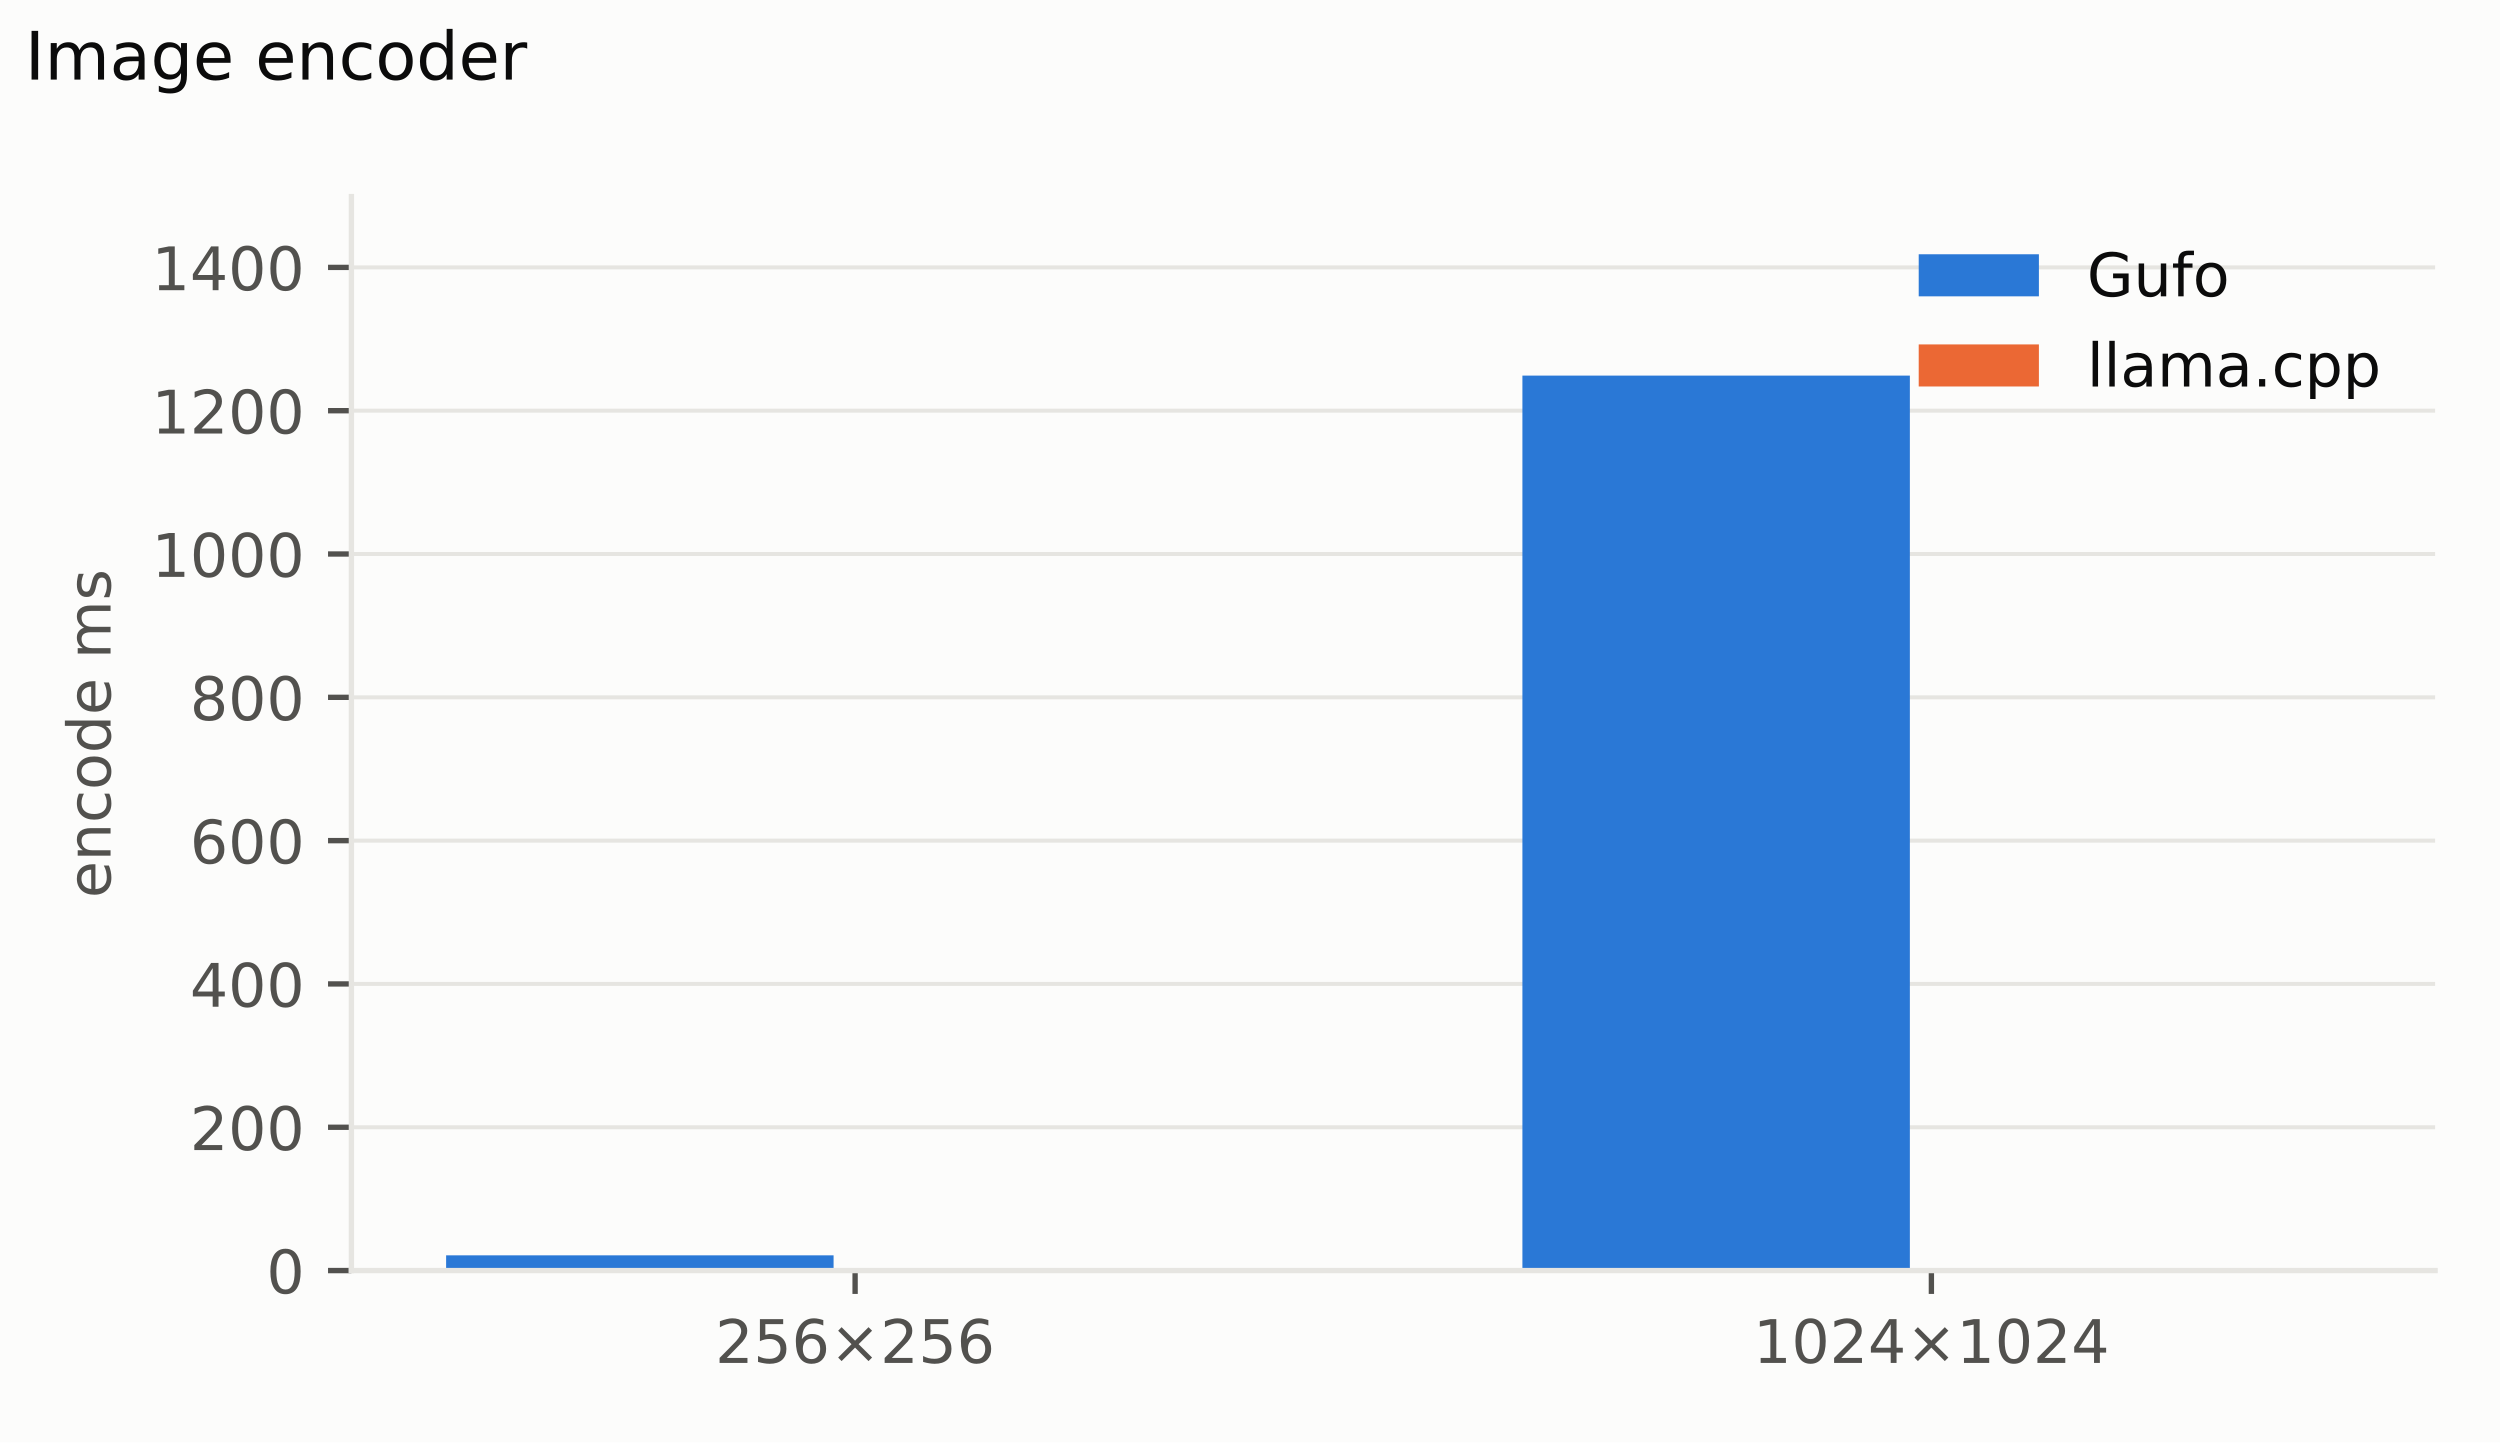
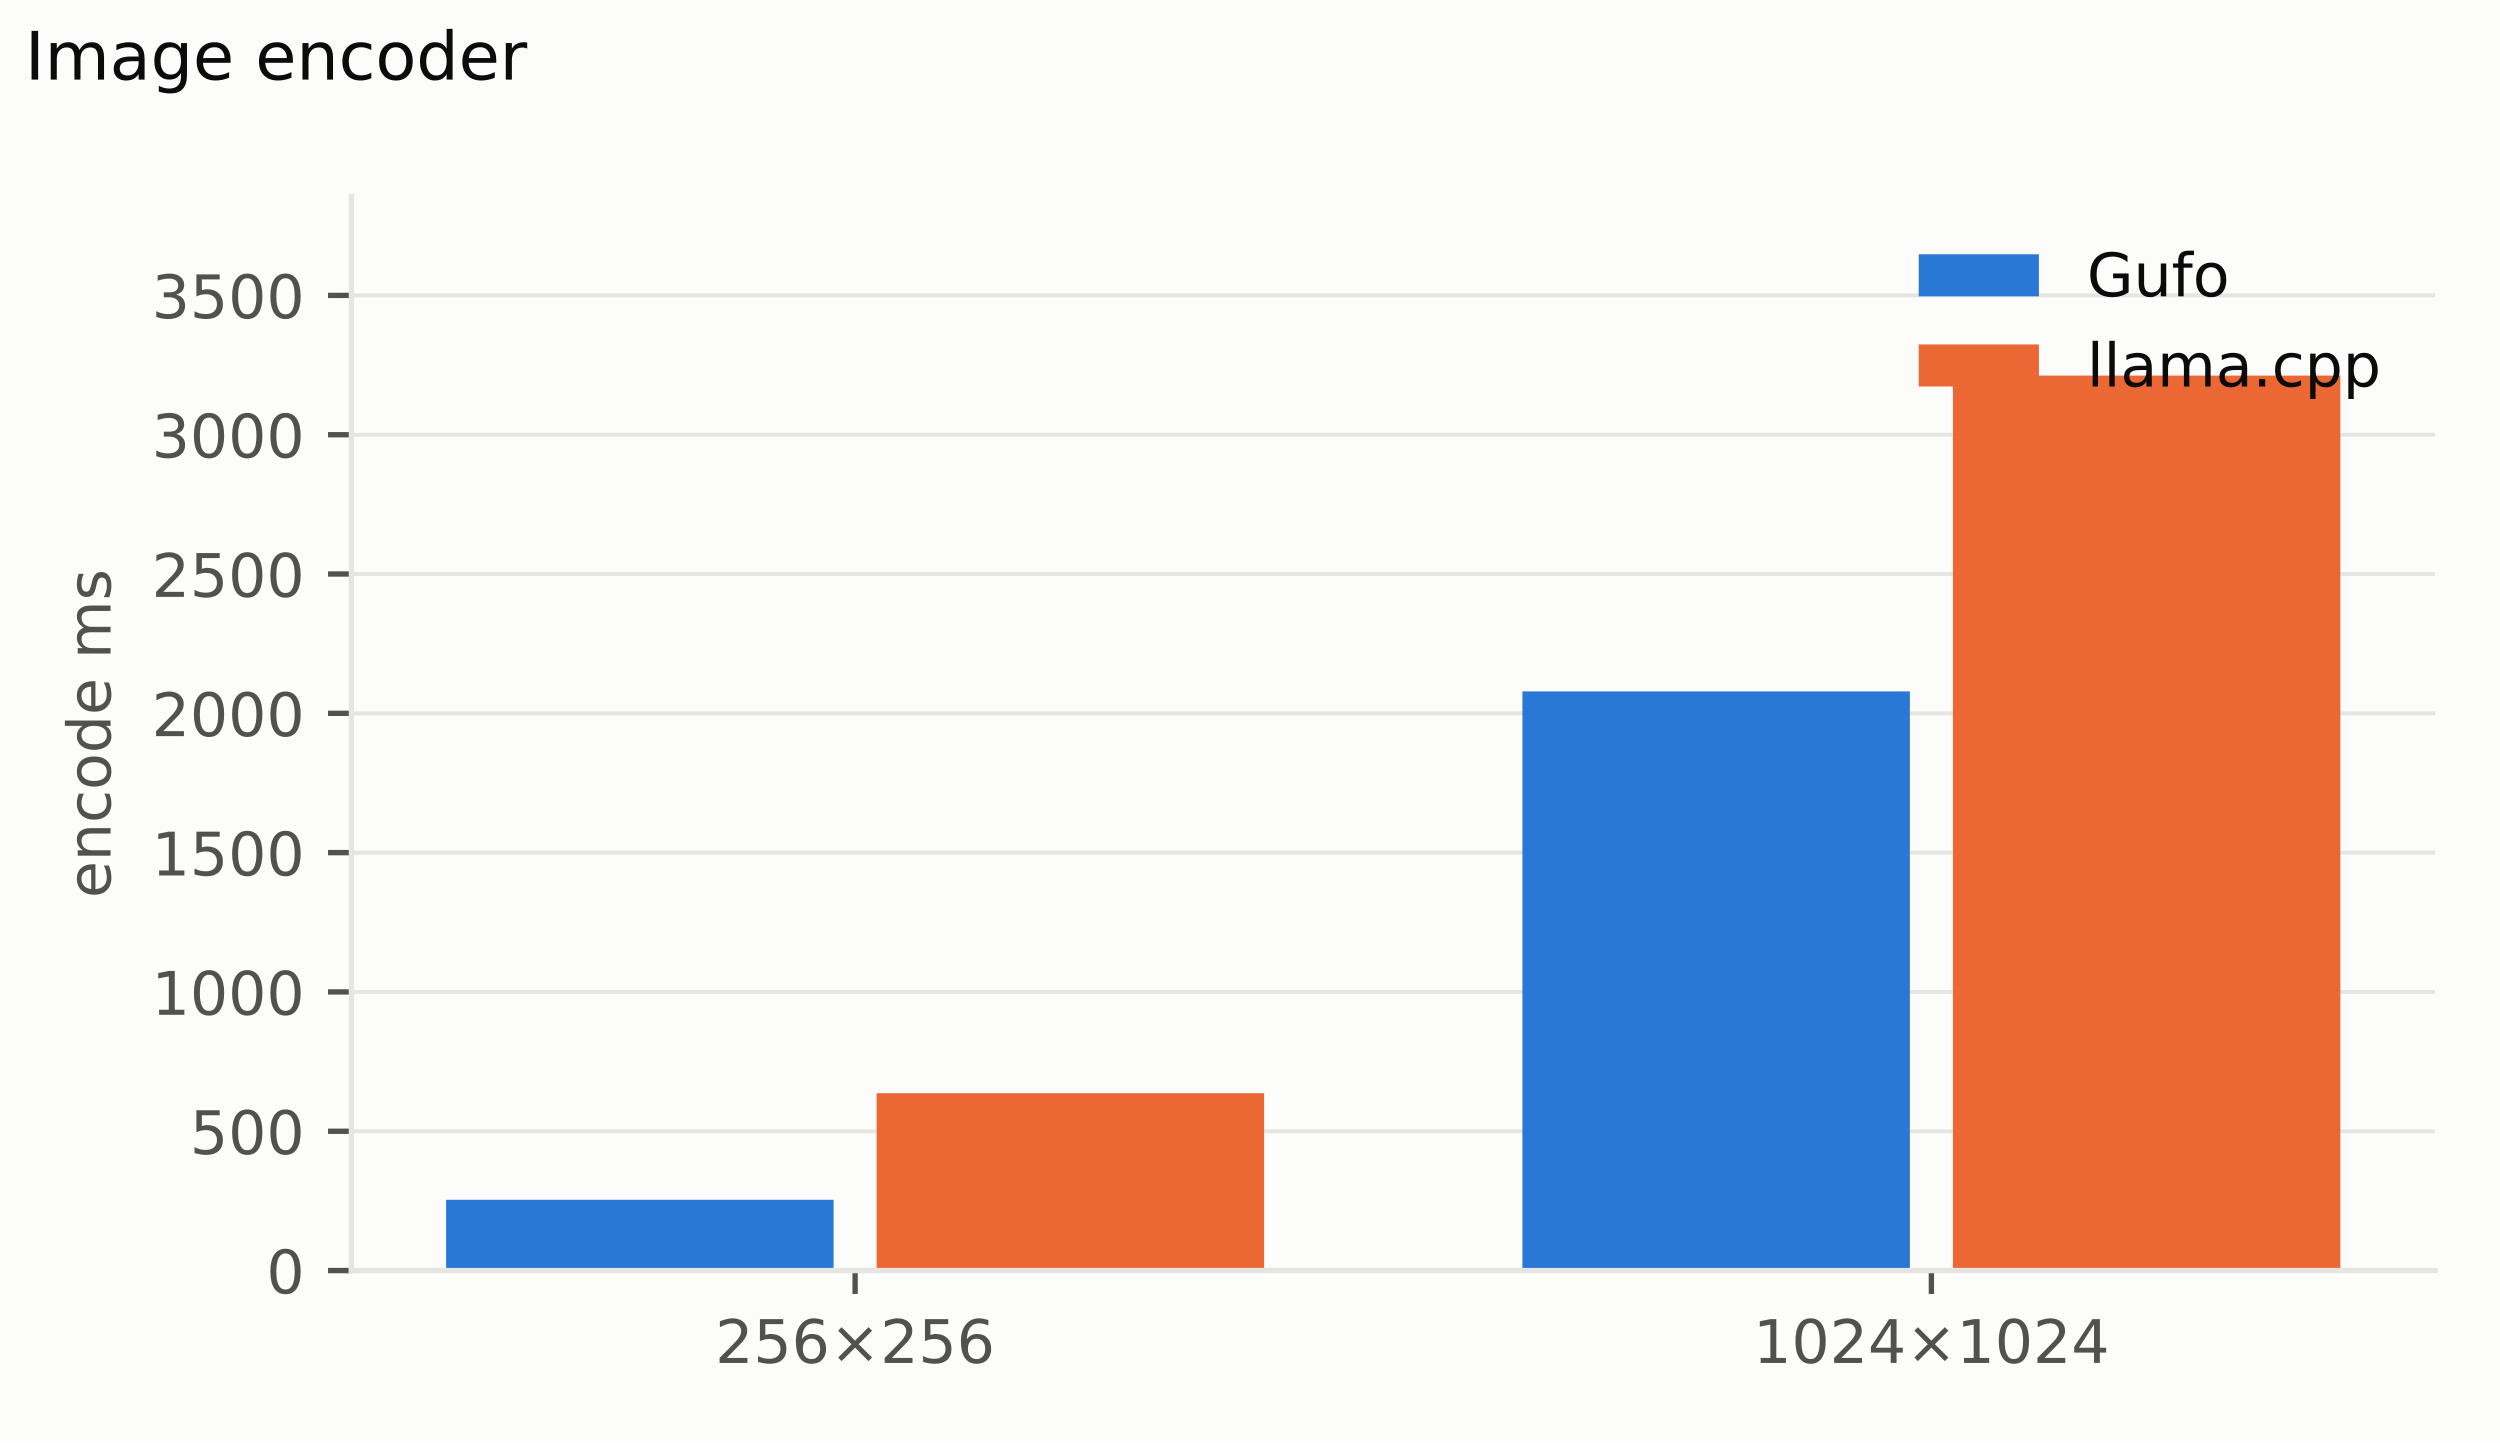
<svg xmlns="http://www.w3.org/2000/svg" xmlns:xlink="http://www.w3.org/1999/xlink" width="374.4pt" height="216pt" viewBox="0 0 374.4 216" version="1.1">
  <defs>
    <style type="text/css">*{stroke-linejoin: round; stroke-linecap: butt}</style>
  </defs>
  <g id="figure_1">
    <g id="patch_1">
      <path d="M 0 216  L 374.4 216  L 374.4 0  L 0 0  z " style="fill: #fcfcfb" />
    </g>
    <g id="axes_1">
      <g id="patch_2">
        <path d="M 52.626 190.28  L 364.68 190.28  L 364.68 29.441  L 52.626 29.441  z " style="fill: #fcfcfb" />
      </g>
      <g id="matplotlib.axis_1">
        <g id="xtick_1">
          <g id="line2d_1">
            <defs>
              <path id="m1ebf051f68" d="M 0 0  L 0 3.5  " style="stroke: #52514e; stroke-width: 0.8" />
            </defs>
            <g>
              <use xlink:href="#m1ebf051f68" x="128.06" y="190.28" style="fill: #52514e; stroke: #52514e; stroke-width: 0.8" />
            </g>
          </g>
          <g id="text_1">
            <text style="font-size: 9px; font-family: 'DejaVu Sans', 'Bitstream Vera Sans', 'Computer Modern Sans Serif', 'Lucida Grande', 'Verdana', 'Geneva', 'Lucid', 'Arial', 'Helvetica', 'Avant Garde', sans-serif; text-anchor: middle; fill: #52514e" x="128.06" y="204.118" transform="rotate(-0 128.0603 204.1179)">256×256</text>
          </g>
        </g>
        <g id="xtick_2">
          <g id="line2d_2">
            <g>
              <use xlink:href="#m1ebf051f68" x="289.245" y="190.28" style="fill: #52514e; stroke: #52514e; stroke-width: 0.8" />
            </g>
          </g>
          <g id="text_2">
            <text style="font-size: 9px; font-family: 'DejaVu Sans', 'Bitstream Vera Sans', 'Computer Modern Sans Serif', 'Lucida Grande', 'Verdana', 'Geneva', 'Lucid', 'Arial', 'Helvetica', 'Avant Garde', sans-serif; text-anchor: middle; fill: #52514e" x="289.245" y="204.118" transform="rotate(-0 289.2454 204.1179)">1024×1024</text>
          </g>
        </g>
      </g>
      <g id="matplotlib.axis_2">
        <g id="ytick_1">
          <g id="line2d_3">
            <path d="M 52.626 190.28  L 364.68 190.28  " clip-path="url(#pd90dfa0e50)" style="fill: none; stroke: #e6e5e1; stroke-width: 0.6; stroke-linecap: square" />
          </g>
          <g id="line2d_4">
            <defs>
              <path id="m680e5b1e24" d="M 0 0  L -3.5 0  " style="stroke: #52514e; stroke-width: 0.8" />
            </defs>
            <g>
              <use xlink:href="#m680e5b1e24" x="52.626" y="190.28" style="fill: #52514e; stroke: #52514e; stroke-width: 0.8" />
            </g>
          </g>
          <g id="text_3">
            <text style="font-size: 9px; font-family: 'DejaVu Sans', 'Bitstream Vera Sans', 'Computer Modern Sans Serif', 'Lucida Grande', 'Verdana', 'Geneva', 'Lucid', 'Arial', 'Helvetica', 'Avant Garde', sans-serif; text-anchor: end; fill: #52514e" x="45.626" y="193.699" transform="rotate(-0 45.6257 193.6989)">0</text>
          </g>
        </g>
        <g id="ytick_2">
          <g id="line2d_5">
-             <path d="M 52.626 168.818  L 364.68 168.818  " clip-path="url(#pd90dfa0e50)" style="fill: none; stroke: #e6e5e1; stroke-width: 0.6; stroke-linecap: square" />
+             <path d="M 52.626 169.417  L 364.68 169.417  " clip-path="url(#pd90dfa0e50)" style="fill: none; stroke: #e6e5e1; stroke-width: 0.6; stroke-linecap: square" />
          </g>
          <g id="line2d_6">
            <g>
-               <use xlink:href="#m680e5b1e24" x="52.626" y="168.818" style="fill: #52514e; stroke: #52514e; stroke-width: 0.8" />
+               <use xlink:href="#m680e5b1e24" x="52.626" y="169.417" style="fill: #52514e; stroke: #52514e; stroke-width: 0.8" />
            </g>
          </g>
          <g id="text_4">
-             <text style="font-size: 9px; font-family: 'DejaVu Sans', 'Bitstream Vera Sans', 'Computer Modern Sans Serif', 'Lucida Grande', 'Verdana', 'Geneva', 'Lucid', 'Arial', 'Helvetica', 'Avant Garde', sans-serif; text-anchor: end; fill: #52514e" x="45.626" y="172.237" transform="rotate(-0 45.6257 172.2365)">200</text>
+             <text style="font-size: 9px; font-family: 'DejaVu Sans', 'Bitstream Vera Sans', 'Computer Modern Sans Serif', 'Lucida Grande', 'Verdana', 'Geneva', 'Lucid', 'Arial', 'Helvetica', 'Avant Garde', sans-serif; text-anchor: end; fill: #52514e" x="45.626" y="172.836" transform="rotate(-0 45.6257 172.8359)">500</text>
          </g>
        </g>
        <g id="ytick_3">
          <g id="line2d_7">
-             <path d="M 52.626 147.355  L 364.68 147.355  " clip-path="url(#pd90dfa0e50)" style="fill: none; stroke: #e6e5e1; stroke-width: 0.6; stroke-linecap: square" />
+             <path d="M 52.626 148.554  L 364.68 148.554  " clip-path="url(#pd90dfa0e50)" style="fill: none; stroke: #e6e5e1; stroke-width: 0.6; stroke-linecap: square" />
          </g>
          <g id="line2d_8">
            <g>
-               <use xlink:href="#m680e5b1e24" x="52.626" y="147.355" style="fill: #52514e; stroke: #52514e; stroke-width: 0.8" />
+               <use xlink:href="#m680e5b1e24" x="52.626" y="148.554" style="fill: #52514e; stroke: #52514e; stroke-width: 0.8" />
            </g>
          </g>
          <g id="text_5">
-             <text style="font-size: 9px; font-family: 'DejaVu Sans', 'Bitstream Vera Sans', 'Computer Modern Sans Serif', 'Lucida Grande', 'Verdana', 'Geneva', 'Lucid', 'Arial', 'Helvetica', 'Avant Garde', sans-serif; text-anchor: end; fill: #52514e" x="45.626" y="150.774" transform="rotate(-0 45.6257 150.7741)">400</text>
+             <text style="font-size: 9px; font-family: 'DejaVu Sans', 'Bitstream Vera Sans', 'Computer Modern Sans Serif', 'Lucida Grande', 'Verdana', 'Geneva', 'Lucid', 'Arial', 'Helvetica', 'Avant Garde', sans-serif; text-anchor: end; fill: #52514e" x="45.626" y="151.973" transform="rotate(-0 45.6257 151.9728)">1000</text>
          </g>
        </g>
        <g id="ytick_4">
          <g id="line2d_9">
-             <path d="M 52.626 125.893  L 364.68 125.893  " clip-path="url(#pd90dfa0e50)" style="fill: none; stroke: #e6e5e1; stroke-width: 0.6; stroke-linecap: square" />
+             <path d="M 52.626 127.691  L 364.68 127.691  " clip-path="url(#pd90dfa0e50)" style="fill: none; stroke: #e6e5e1; stroke-width: 0.6; stroke-linecap: square" />
          </g>
          <g id="line2d_10">
            <g>
-               <use xlink:href="#m680e5b1e24" x="52.626" y="125.893" style="fill: #52514e; stroke: #52514e; stroke-width: 0.8" />
+               <use xlink:href="#m680e5b1e24" x="52.626" y="127.691" style="fill: #52514e; stroke: #52514e; stroke-width: 0.8" />
            </g>
          </g>
          <g id="text_6">
-             <text style="font-size: 9px; font-family: 'DejaVu Sans', 'Bitstream Vera Sans', 'Computer Modern Sans Serif', 'Lucida Grande', 'Verdana', 'Geneva', 'Lucid', 'Arial', 'Helvetica', 'Avant Garde', sans-serif; text-anchor: end; fill: #52514e" x="45.626" y="129.312" transform="rotate(-0 45.6257 129.3117)">600</text>
+             <text style="font-size: 9px; font-family: 'DejaVu Sans', 'Bitstream Vera Sans', 'Computer Modern Sans Serif', 'Lucida Grande', 'Verdana', 'Geneva', 'Lucid', 'Arial', 'Helvetica', 'Avant Garde', sans-serif; text-anchor: end; fill: #52514e" x="45.626" y="131.11" transform="rotate(-0 45.6257 131.1097)">1500</text>
          </g>
        </g>
        <g id="ytick_5">
          <g id="line2d_11">
-             <path d="M 52.626 104.43  L 364.68 104.43  " clip-path="url(#pd90dfa0e50)" style="fill: none; stroke: #e6e5e1; stroke-width: 0.6; stroke-linecap: square" />
+             <path d="M 52.626 106.828  L 364.68 106.828  " clip-path="url(#pd90dfa0e50)" style="fill: none; stroke: #e6e5e1; stroke-width: 0.6; stroke-linecap: square" />
          </g>
          <g id="line2d_12">
            <g>
-               <use xlink:href="#m680e5b1e24" x="52.626" y="104.43" style="fill: #52514e; stroke: #52514e; stroke-width: 0.8" />
+               <use xlink:href="#m680e5b1e24" x="52.626" y="106.828" style="fill: #52514e; stroke: #52514e; stroke-width: 0.8" />
            </g>
          </g>
          <g id="text_7">
-             <text style="font-size: 9px; font-family: 'DejaVu Sans', 'Bitstream Vera Sans', 'Computer Modern Sans Serif', 'Lucida Grande', 'Verdana', 'Geneva', 'Lucid', 'Arial', 'Helvetica', 'Avant Garde', sans-serif; text-anchor: end; fill: #52514e" x="45.626" y="107.849" transform="rotate(-0 45.6257 107.8493)">800</text>
+             <text style="font-size: 9px; font-family: 'DejaVu Sans', 'Bitstream Vera Sans', 'Computer Modern Sans Serif', 'Lucida Grande', 'Verdana', 'Geneva', 'Lucid', 'Arial', 'Helvetica', 'Avant Garde', sans-serif; text-anchor: end; fill: #52514e" x="45.626" y="110.247" transform="rotate(-0 45.6257 110.2467)">2000</text>
          </g>
        </g>
        <g id="ytick_6">
          <g id="line2d_13">
-             <path d="M 52.626 82.968  L 364.68 82.968  " clip-path="url(#pd90dfa0e50)" style="fill: none; stroke: #e6e5e1; stroke-width: 0.6; stroke-linecap: square" />
+             <path d="M 52.626 85.965  L 364.68 85.965  " clip-path="url(#pd90dfa0e50)" style="fill: none; stroke: #e6e5e1; stroke-width: 0.6; stroke-linecap: square" />
          </g>
          <g id="line2d_14">
            <g>
-               <use xlink:href="#m680e5b1e24" x="52.626" y="82.968" style="fill: #52514e; stroke: #52514e; stroke-width: 0.8" />
+               <use xlink:href="#m680e5b1e24" x="52.626" y="85.965" style="fill: #52514e; stroke: #52514e; stroke-width: 0.8" />
            </g>
          </g>
          <g id="text_8">
-             <text style="font-size: 9px; font-family: 'DejaVu Sans', 'Bitstream Vera Sans', 'Computer Modern Sans Serif', 'Lucida Grande', 'Verdana', 'Geneva', 'Lucid', 'Arial', 'Helvetica', 'Avant Garde', sans-serif; text-anchor: end; fill: #52514e" x="45.626" y="86.387" transform="rotate(-0 45.6257 86.38695)">1000</text>
+             <text style="font-size: 9px; font-family: 'DejaVu Sans', 'Bitstream Vera Sans', 'Computer Modern Sans Serif', 'Lucida Grande', 'Verdana', 'Geneva', 'Lucid', 'Arial', 'Helvetica', 'Avant Garde', sans-serif; text-anchor: end; fill: #52514e" x="45.626" y="89.384" transform="rotate(-0 45.6257 89.38361)">2500</text>
          </g>
        </g>
        <g id="ytick_7">
          <g id="line2d_15">
-             <path d="M 52.626 61.506  L 364.68 61.506  " clip-path="url(#pd90dfa0e50)" style="fill: none; stroke: #e6e5e1; stroke-width: 0.6; stroke-linecap: square" />
+             <path d="M 52.626 65.102  L 364.68 65.102  " clip-path="url(#pd90dfa0e50)" style="fill: none; stroke: #e6e5e1; stroke-width: 0.6; stroke-linecap: square" />
          </g>
          <g id="line2d_16">
            <g>
-               <use xlink:href="#m680e5b1e24" x="52.626" y="61.506" style="fill: #52514e; stroke: #52514e; stroke-width: 0.8" />
+               <use xlink:href="#m680e5b1e24" x="52.626" y="65.102" style="fill: #52514e; stroke: #52514e; stroke-width: 0.8" />
            </g>
          </g>
          <g id="text_9">
-             <text style="font-size: 9px; font-family: 'DejaVu Sans', 'Bitstream Vera Sans', 'Computer Modern Sans Serif', 'Lucida Grande', 'Verdana', 'Geneva', 'Lucid', 'Arial', 'Helvetica', 'Avant Garde', sans-serif; text-anchor: end; fill: #52514e" x="45.626" y="64.925" transform="rotate(-0 45.6257 64.92455)">1200</text>
+             <text style="font-size: 9px; font-family: 'DejaVu Sans', 'Bitstream Vera Sans', 'Computer Modern Sans Serif', 'Lucida Grande', 'Verdana', 'Geneva', 'Lucid', 'Arial', 'Helvetica', 'Avant Garde', sans-serif; text-anchor: end; fill: #52514e" x="45.626" y="68.521" transform="rotate(-0 45.6257 68.52055)">3000</text>
          </g>
        </g>
        <g id="ytick_8">
          <g id="line2d_17">
-             <path d="M 52.626 40.043  L 364.68 40.043  " clip-path="url(#pd90dfa0e50)" style="fill: none; stroke: #e6e5e1; stroke-width: 0.6; stroke-linecap: square" />
+             <path d="M 52.626 44.239  L 364.68 44.239  " clip-path="url(#pd90dfa0e50)" style="fill: none; stroke: #e6e5e1; stroke-width: 0.6; stroke-linecap: square" />
          </g>
          <g id="line2d_18">
            <g>
-               <use xlink:href="#m680e5b1e24" x="52.626" y="40.043" style="fill: #52514e; stroke: #52514e; stroke-width: 0.8" />
+               <use xlink:href="#m680e5b1e24" x="52.626" y="44.239" style="fill: #52514e; stroke: #52514e; stroke-width: 0.8" />
            </g>
          </g>
          <g id="text_10">
-             <text style="font-size: 9px; font-family: 'DejaVu Sans', 'Bitstream Vera Sans', 'Computer Modern Sans Serif', 'Lucida Grande', 'Verdana', 'Geneva', 'Lucid', 'Arial', 'Helvetica', 'Avant Garde', sans-serif; text-anchor: end; fill: #52514e" x="45.626" y="43.462" transform="rotate(-0 45.6257 43.46215)">1400</text>
+             <text style="font-size: 9px; font-family: 'DejaVu Sans', 'Bitstream Vera Sans', 'Computer Modern Sans Serif', 'Lucida Grande', 'Verdana', 'Geneva', 'Lucid', 'Arial', 'Helvetica', 'Avant Garde', sans-serif; text-anchor: end; fill: #52514e" x="45.626" y="47.657" transform="rotate(-0 45.6257 47.65748)">3500</text>
          </g>
        </g>
        <g id="text_11">
          <text style="font-size: 9px; font-family: 'DejaVu Sans', 'Bitstream Vera Sans', 'Computer Modern Sans Serif', 'Lucida Grande', 'Verdana', 'Geneva', 'Lucid', 'Arial', 'Helvetica', 'Avant Garde', sans-serif; text-anchor: middle; fill: #52514e" x="16.559" y="109.86" transform="rotate(-90 16.55859 109.8604)">encode ms</text>
        </g>
      </g>
      <g id="patch_3">
-         <path d="M 66.81 190.28  L 124.837 190.28  L 124.837 187.994  L 66.81 187.994  z " clip-path="url(#pd90dfa0e50)" style="fill: #2a78d6" />
+         <path d="M 66.81 190.28  L 124.837 190.28  L 124.837 179.686  L 66.81 179.686  z " clip-path="url(#pd90dfa0e50)" style="fill: #2a78d6" />
      </g>
      <g id="patch_4">
-         <path d="M 227.995 190.28  L 286.022 190.28  L 286.022 56.247  L 227.995 56.247  z " clip-path="url(#pd90dfa0e50)" style="fill: #2a78d6" />
+         <path d="M 227.995 190.28  L 286.022 190.28  L 286.022 103.548  L 227.995 103.548  z " clip-path="url(#pd90dfa0e50)" style="fill: #2a78d6" />
      </g>
      <g id="patch_5">
-         <path d="M 131.284 190.28  L 189.311 190.28  L 189.311 190.28  L 131.284 190.28  z " clip-path="url(#pd90dfa0e50)" style="fill: #eb6834" />
+         <path d="M 131.284 190.28  L 189.311 190.28  L 189.311 163.721  L 131.284 163.721  z " clip-path="url(#pd90dfa0e50)" style="fill: #eb6834" />
      </g>
      <g id="patch_6">
-         <path d="M 292.469 190.28  L 350.496 190.28  L 350.496 190.28  L 292.469 190.28  z " clip-path="url(#pd90dfa0e50)" style="fill: #eb6834" />
+         <path d="M 292.469 190.28  L 350.496 190.28  L 350.496 56.247  L 292.469 56.247  z " clip-path="url(#pd90dfa0e50)" style="fill: #eb6834" />
      </g>
      <g id="patch_7">
        <path d="M 52.626 190.28  L 52.626 29.441  " style="fill: none; stroke: #e6e5e1; stroke-width: 0.8; stroke-linejoin: miter; stroke-linecap: square" />
      </g>
      <g id="patch_8">
        <path d="M 52.626 190.28  L 364.68 190.28  " style="fill: none; stroke: #e6e5e1; stroke-width: 0.8; stroke-linejoin: miter; stroke-linecap: square" />
      </g>
      <g id="legend_1">
        <g id="patch_9">
          <path d="M 287.346 44.379  L 305.346 44.379  L 305.346 38.079  L 287.346 38.079  z " style="fill: #2a78d6" />
        </g>
        <g id="text_12">
          <text style="font-size: 9px; font-family: 'DejaVu Sans', 'Bitstream Vera Sans', 'Computer Modern Sans Serif', 'Lucida Grande', 'Verdana', 'Geneva', 'Lucid', 'Arial', 'Helvetica', 'Avant Garde', sans-serif; text-anchor: start; fill: #0b0b0b" x="312.546" y="44.379" transform="rotate(-0 312.5461 44.37938)">Gufo</text>
        </g>
        <g id="patch_10">
          <path d="M 287.346 57.88  L 305.346 57.88  L 305.346 51.58  L 287.346 51.58  z " style="fill: #eb6834" />
        </g>
        <g id="text_13">
          <text style="font-size: 9px; font-family: 'DejaVu Sans', 'Bitstream Vera Sans', 'Computer Modern Sans Serif', 'Lucida Grande', 'Verdana', 'Geneva', 'Lucid', 'Arial', 'Helvetica', 'Avant Garde', sans-serif; text-anchor: start; fill: #0b0b0b" x="312.546" y="57.88" transform="rotate(-0 312.5461 57.88008)">llama.cpp</text>
        </g>
      </g>
    </g>
    <g id="text_14">
      <text style="font-size: 10px; font-family: 'DejaVu Sans', 'Bitstream Vera Sans', 'Computer Modern Sans Serif', 'Lucida Grande', 'Verdana', 'Geneva', 'Lucid', 'Arial', 'Helvetica', 'Avant Garde', sans-serif; text-anchor: start; fill: #0b0b0b" x="3.744" y="11.918" transform="rotate(-0 3.744 11.91844)">Image encoder</text>
    </g>
  </g>
  <defs>
    <clipPath id="pd90dfa0e50">
      <rect x="52.626" y="29.441" width="312.054" height="160.839" />
    </clipPath>
  </defs>
</svg>
